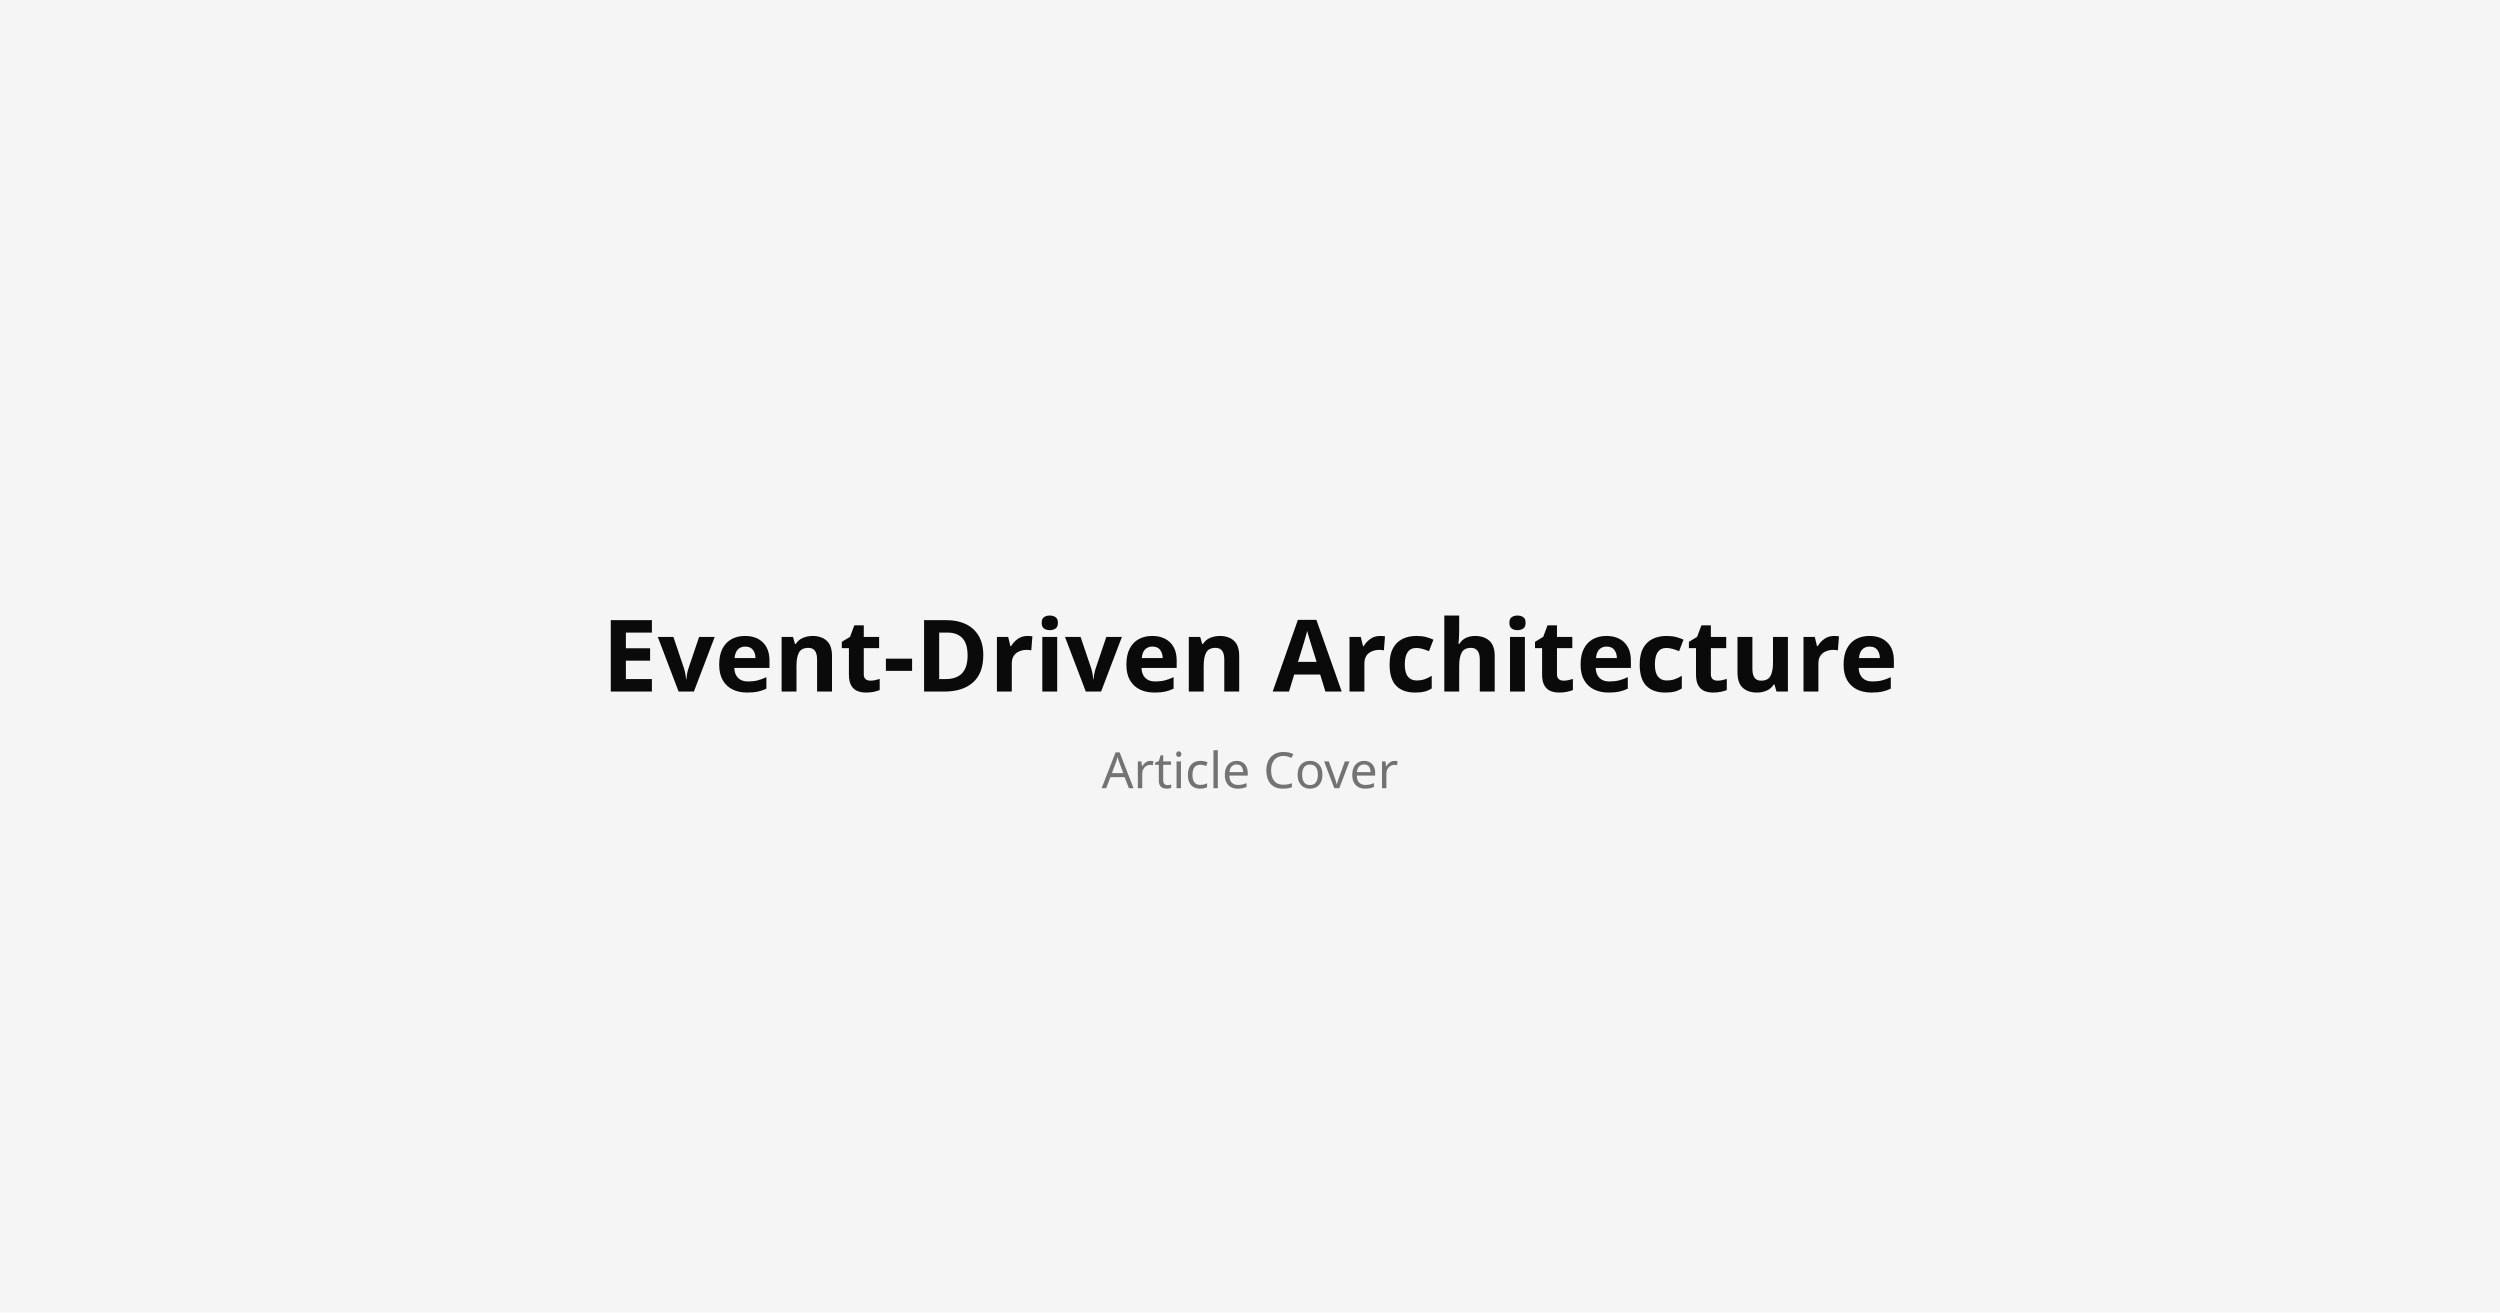
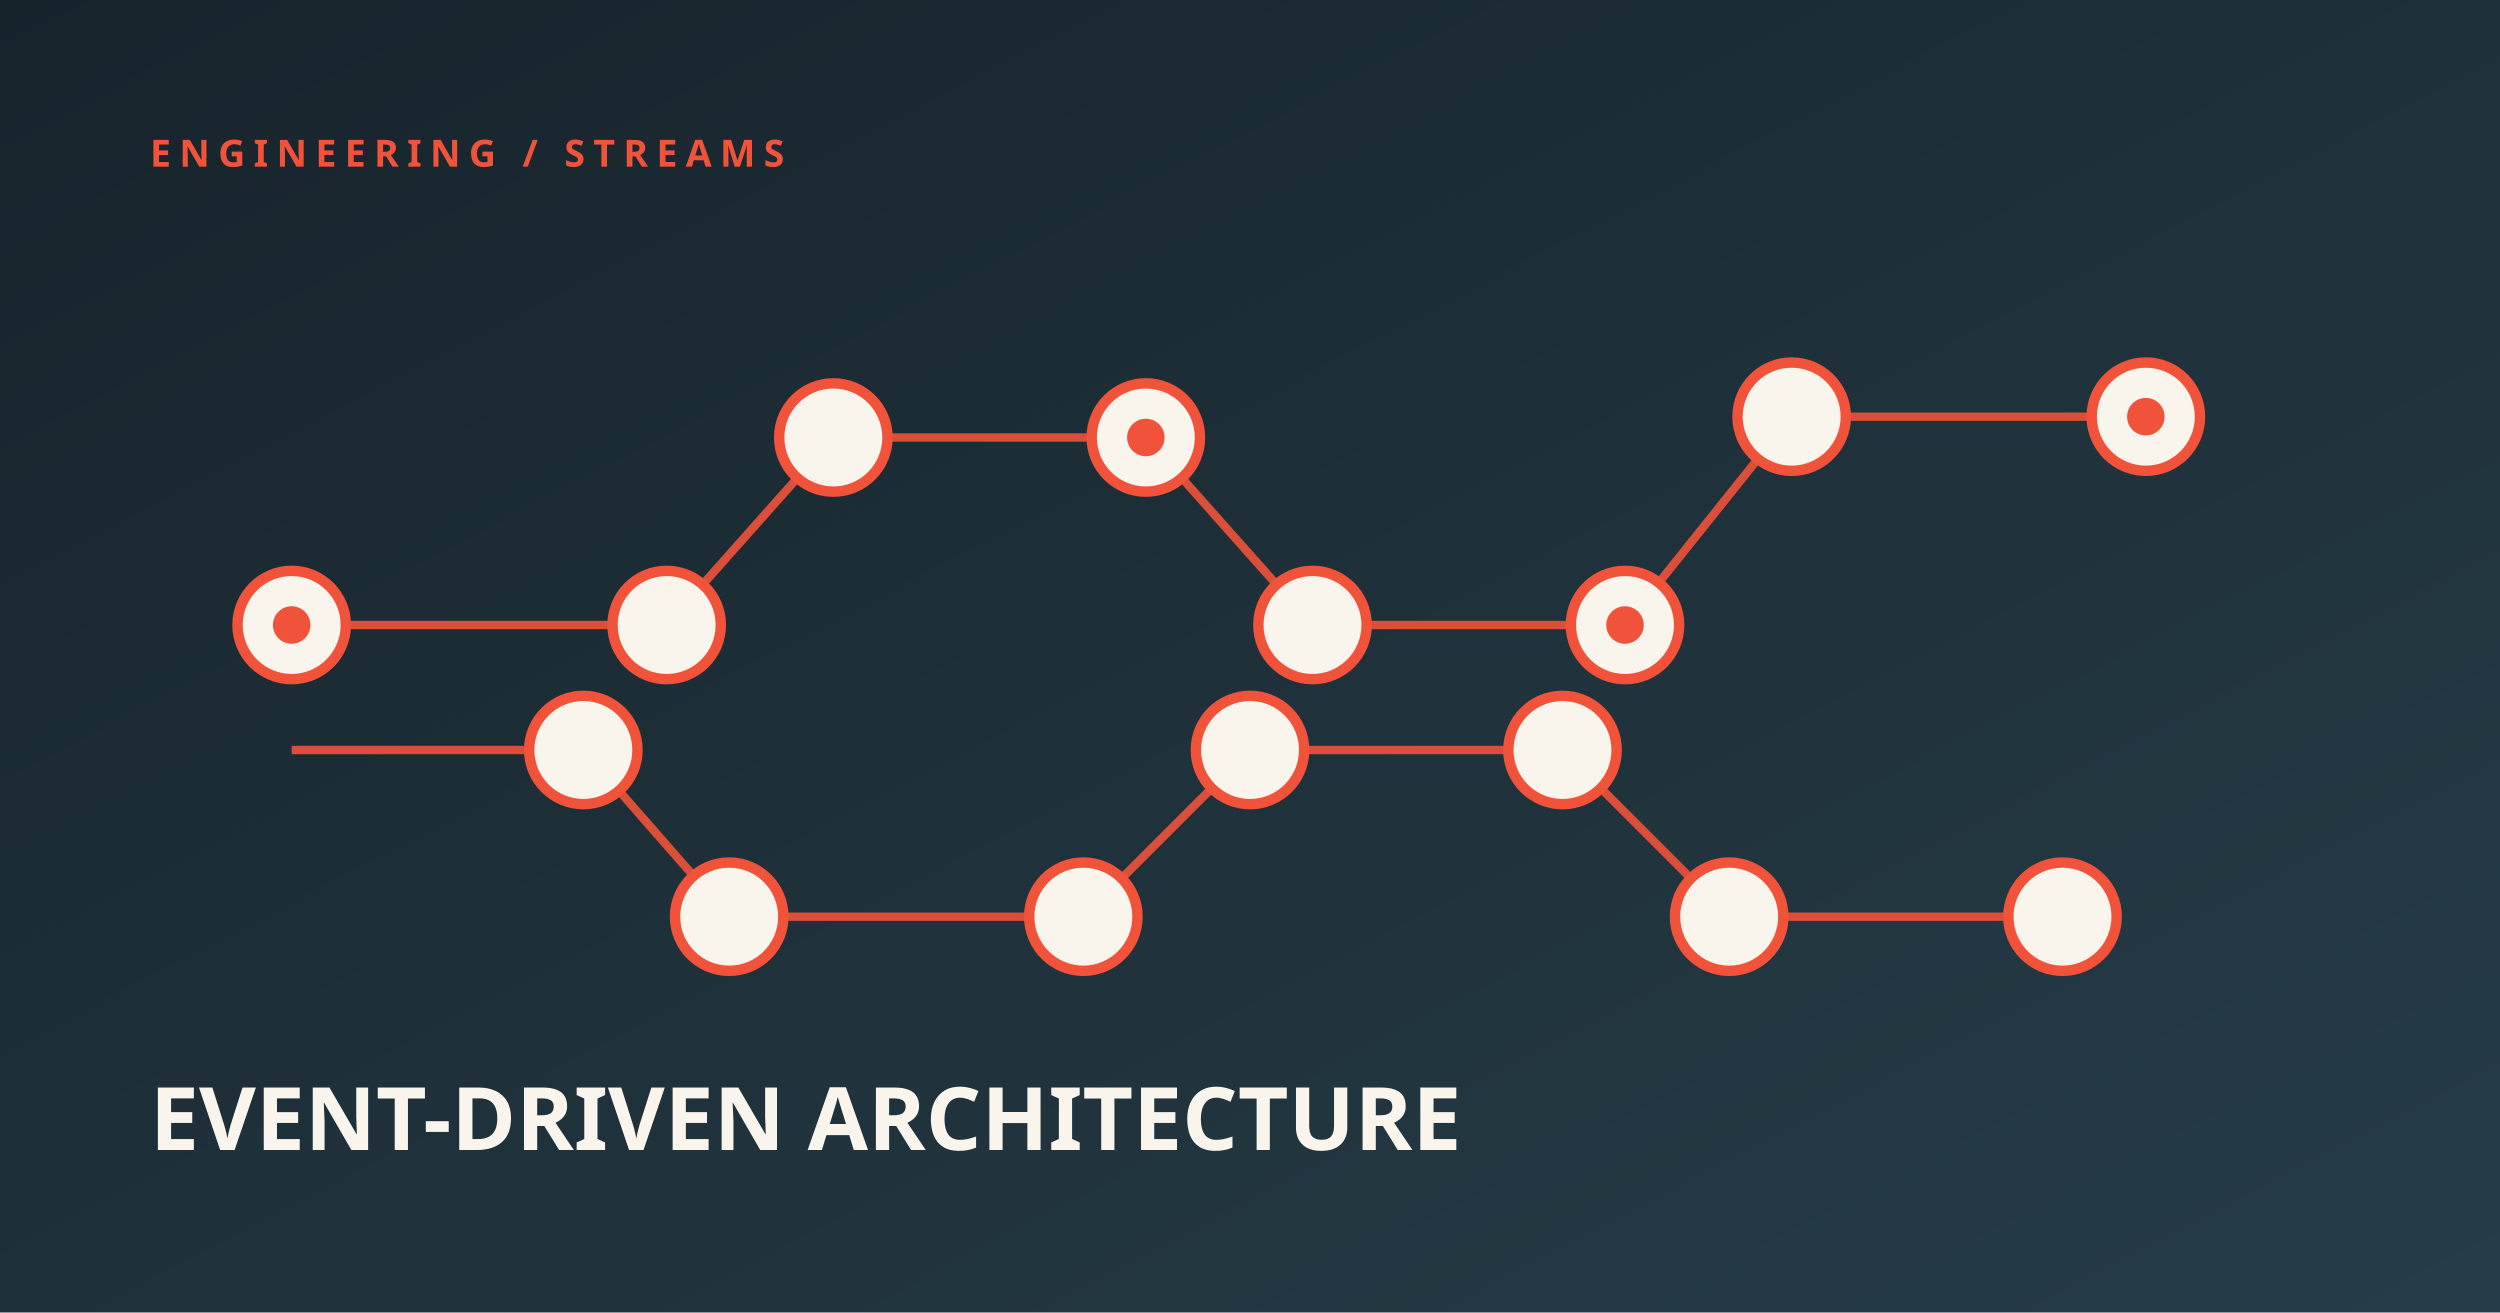
<svg xmlns="http://www.w3.org/2000/svg" width="1200" height="630" viewBox="0 0 1200 630">
-   <rect width="1200" height="630" fill="#f5f5f5" />
-   <text x="600" y="315" font-family="system-ui, sans-serif" font-size="48" font-weight="600" fill="#0a0a0a" text-anchor="middle" dominant-baseline="middle">Event-Driven Architecture</text>
-   <text x="600" y="370" font-family="system-ui, sans-serif" font-size="24" fill="#737373" text-anchor="middle" dominant-baseline="middle">Article Cover</text>
+   <defs>
+     <linearGradient id="bg" x1="0" y1="0" x2="1" y2="1">
+       <stop stop-color="#17232b" />
+       <stop offset="1" stop-color="#263d48" />
+     </linearGradient>
+   </defs>
+   <rect width="1200" height="630" fill="url(#bg)" />
+   <text x="72" y="80" fill="#f0523a" font-family="system-ui, sans-serif" font-size="18" font-weight="700" letter-spacing="4">ENGINEERING / STREAMS</text>
+   <text x="72" y="552" fill="#f9f5ed" font-family="system-ui, sans-serif" font-size="42" font-weight="700">EVENT-DRIVEN ARCHITECTURE</text>
+   <g stroke="#f0523a" stroke-width="4" fill="none" opacity=".9">
+     <path d="M140 300h180l80-90h150l80 90h150l80-100h170" />
+     <path d="M140 360h140l70 80h170l80-80h150l80 80h160" />
+   </g>
+   <g fill="#f9f5ed" stroke="#f0523a" stroke-width="5">
+     <circle cx="140" cy="300" r="26" />
+     <circle cx="320" cy="300" r="26" />
+     <circle cx="400" cy="210" r="26" />
+     <circle cx="550" cy="210" r="26" />
+     <circle cx="630" cy="300" r="26" />
+     <circle cx="780" cy="300" r="26" />
+     <circle cx="860" cy="200" r="26" />
+     <circle cx="1030" cy="200" r="26" />
+     <circle cx="280" cy="360" r="26" />
+     <circle cx="350" cy="440" r="26" />
+     <circle cx="520" cy="440" r="26" />
+     <circle cx="600" cy="360" r="26" />
+     <circle cx="750" cy="360" r="26" />
+     <circle cx="830" cy="440" r="26" />
+     <circle cx="990" cy="440" r="26" />
+   </g>
+   <g fill="#f0523a">
+     <circle cx="140" cy="300" r="9" />
+     <circle cx="550" cy="210" r="9" />
+     <circle cx="780" cy="300" r="9" />
+     <circle cx="1030" cy="200" r="9" />
+   </g>
</svg>
